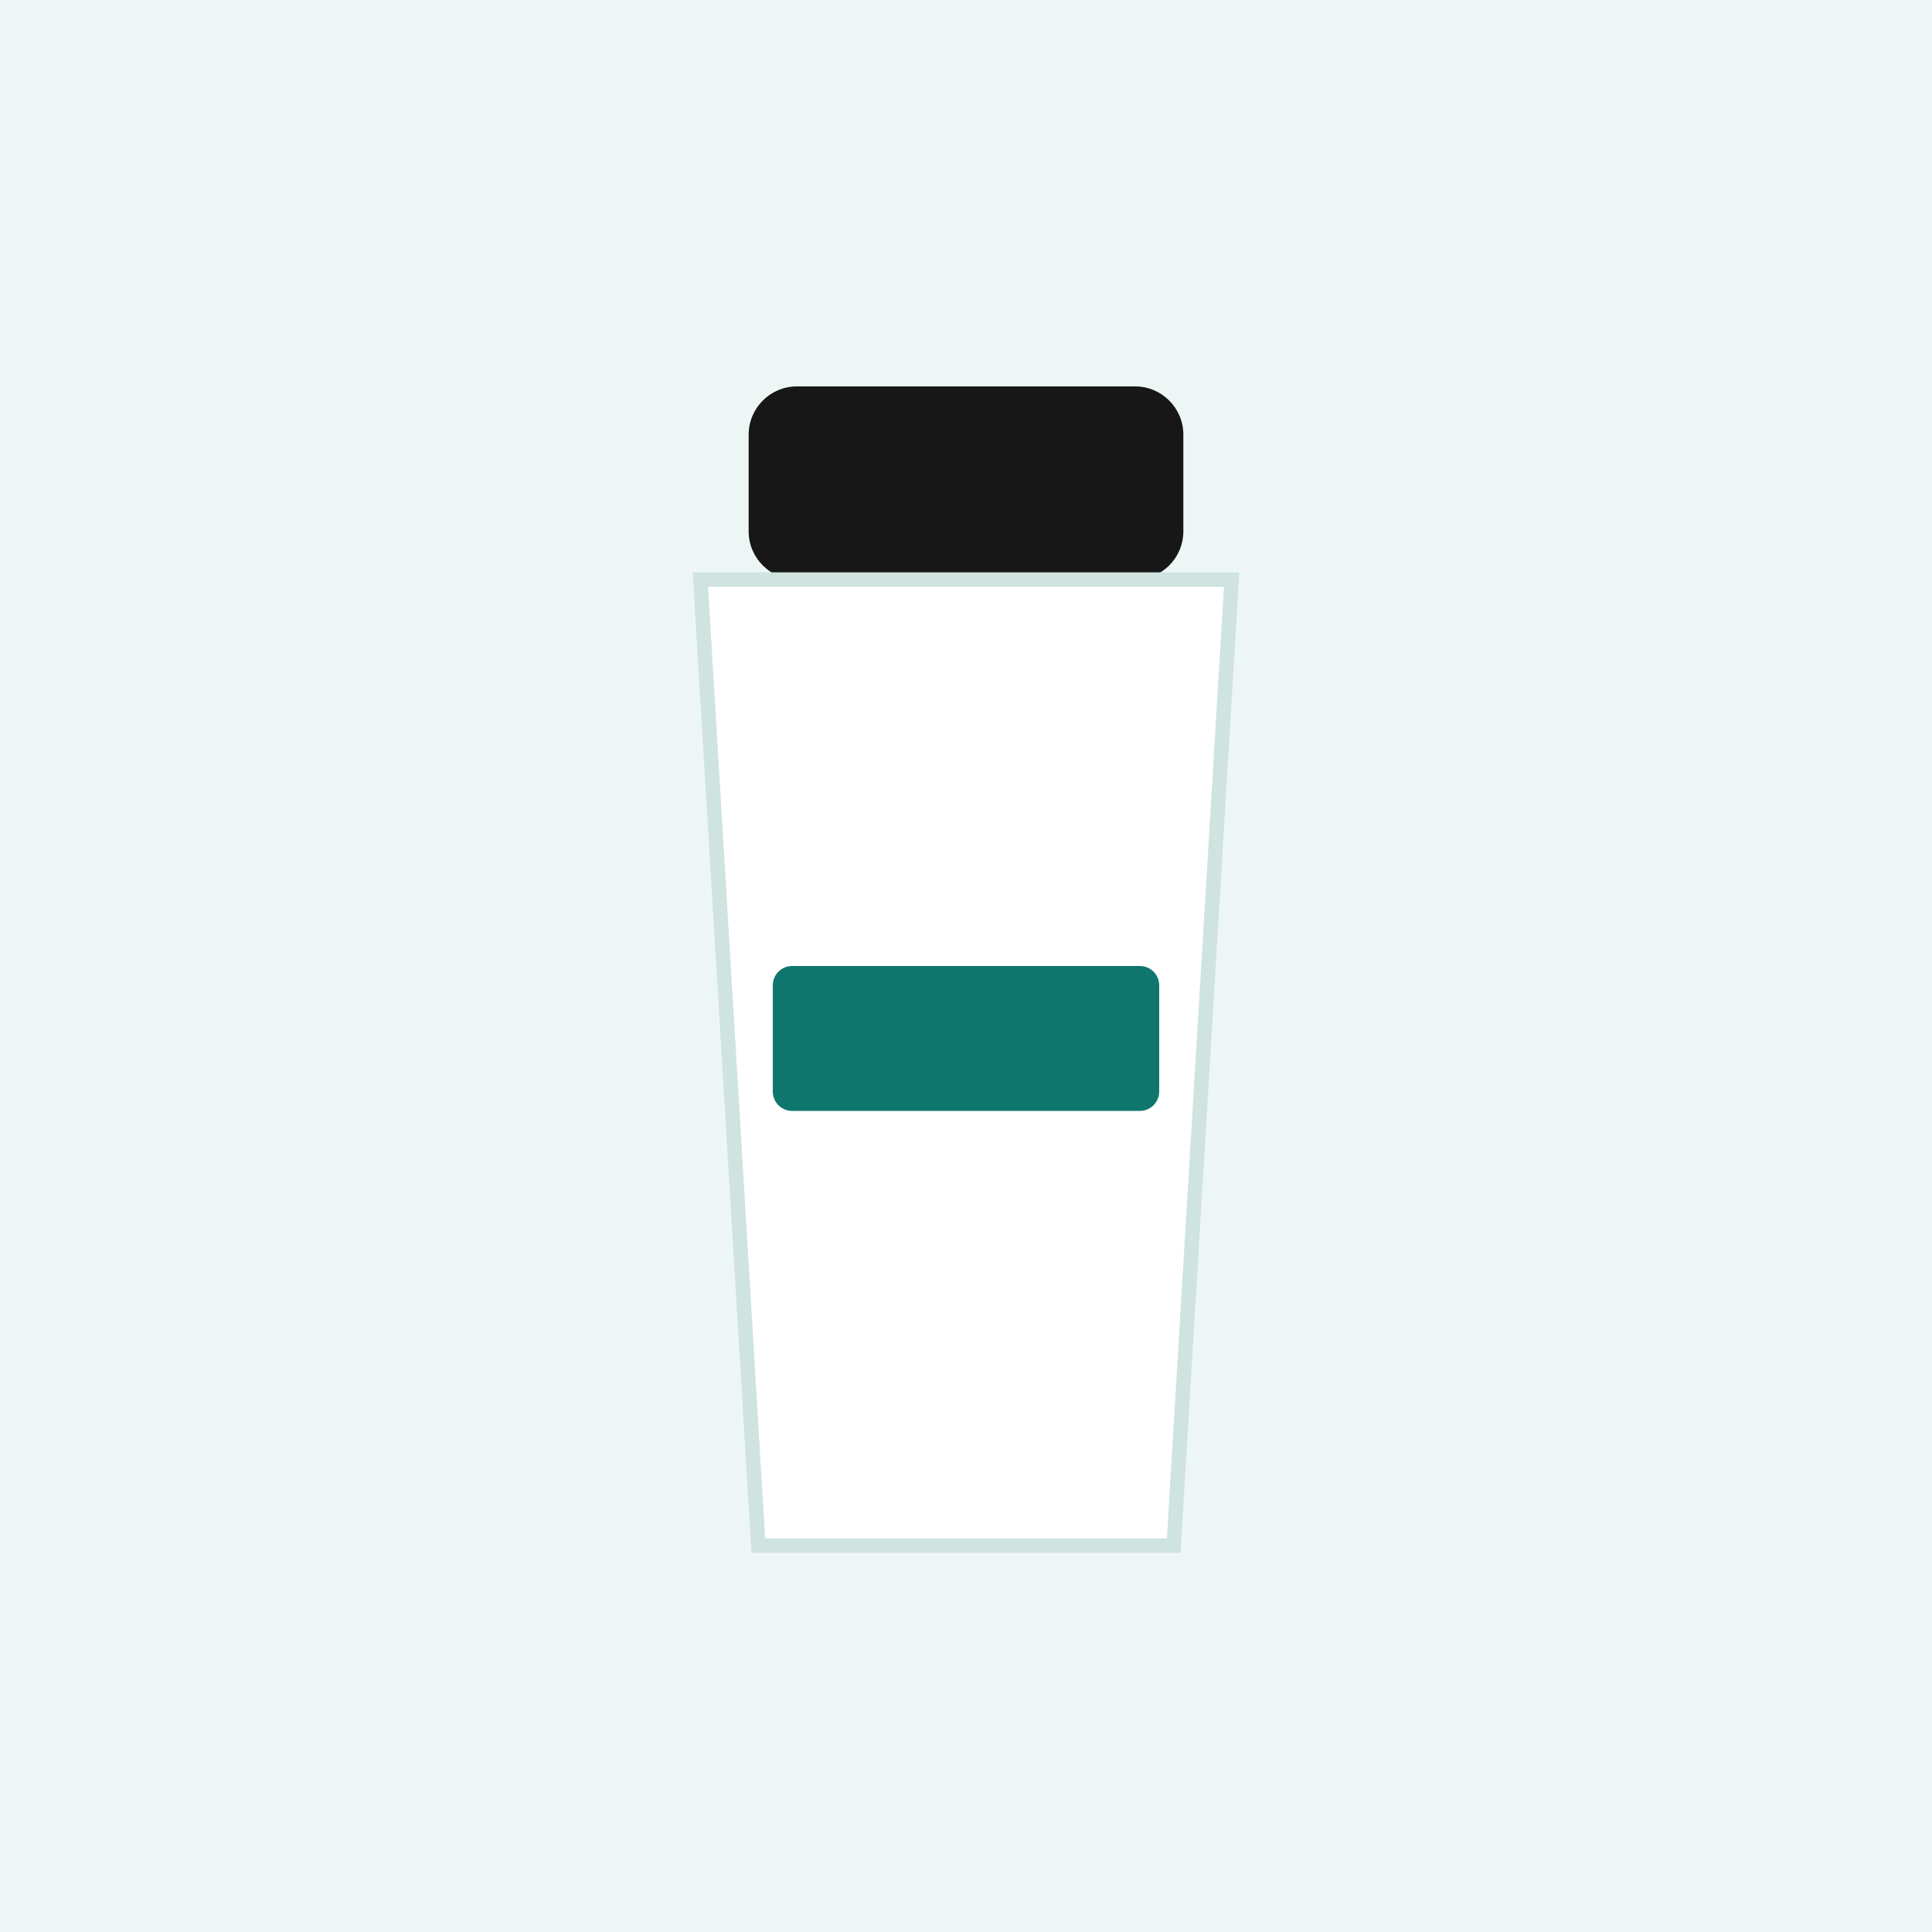
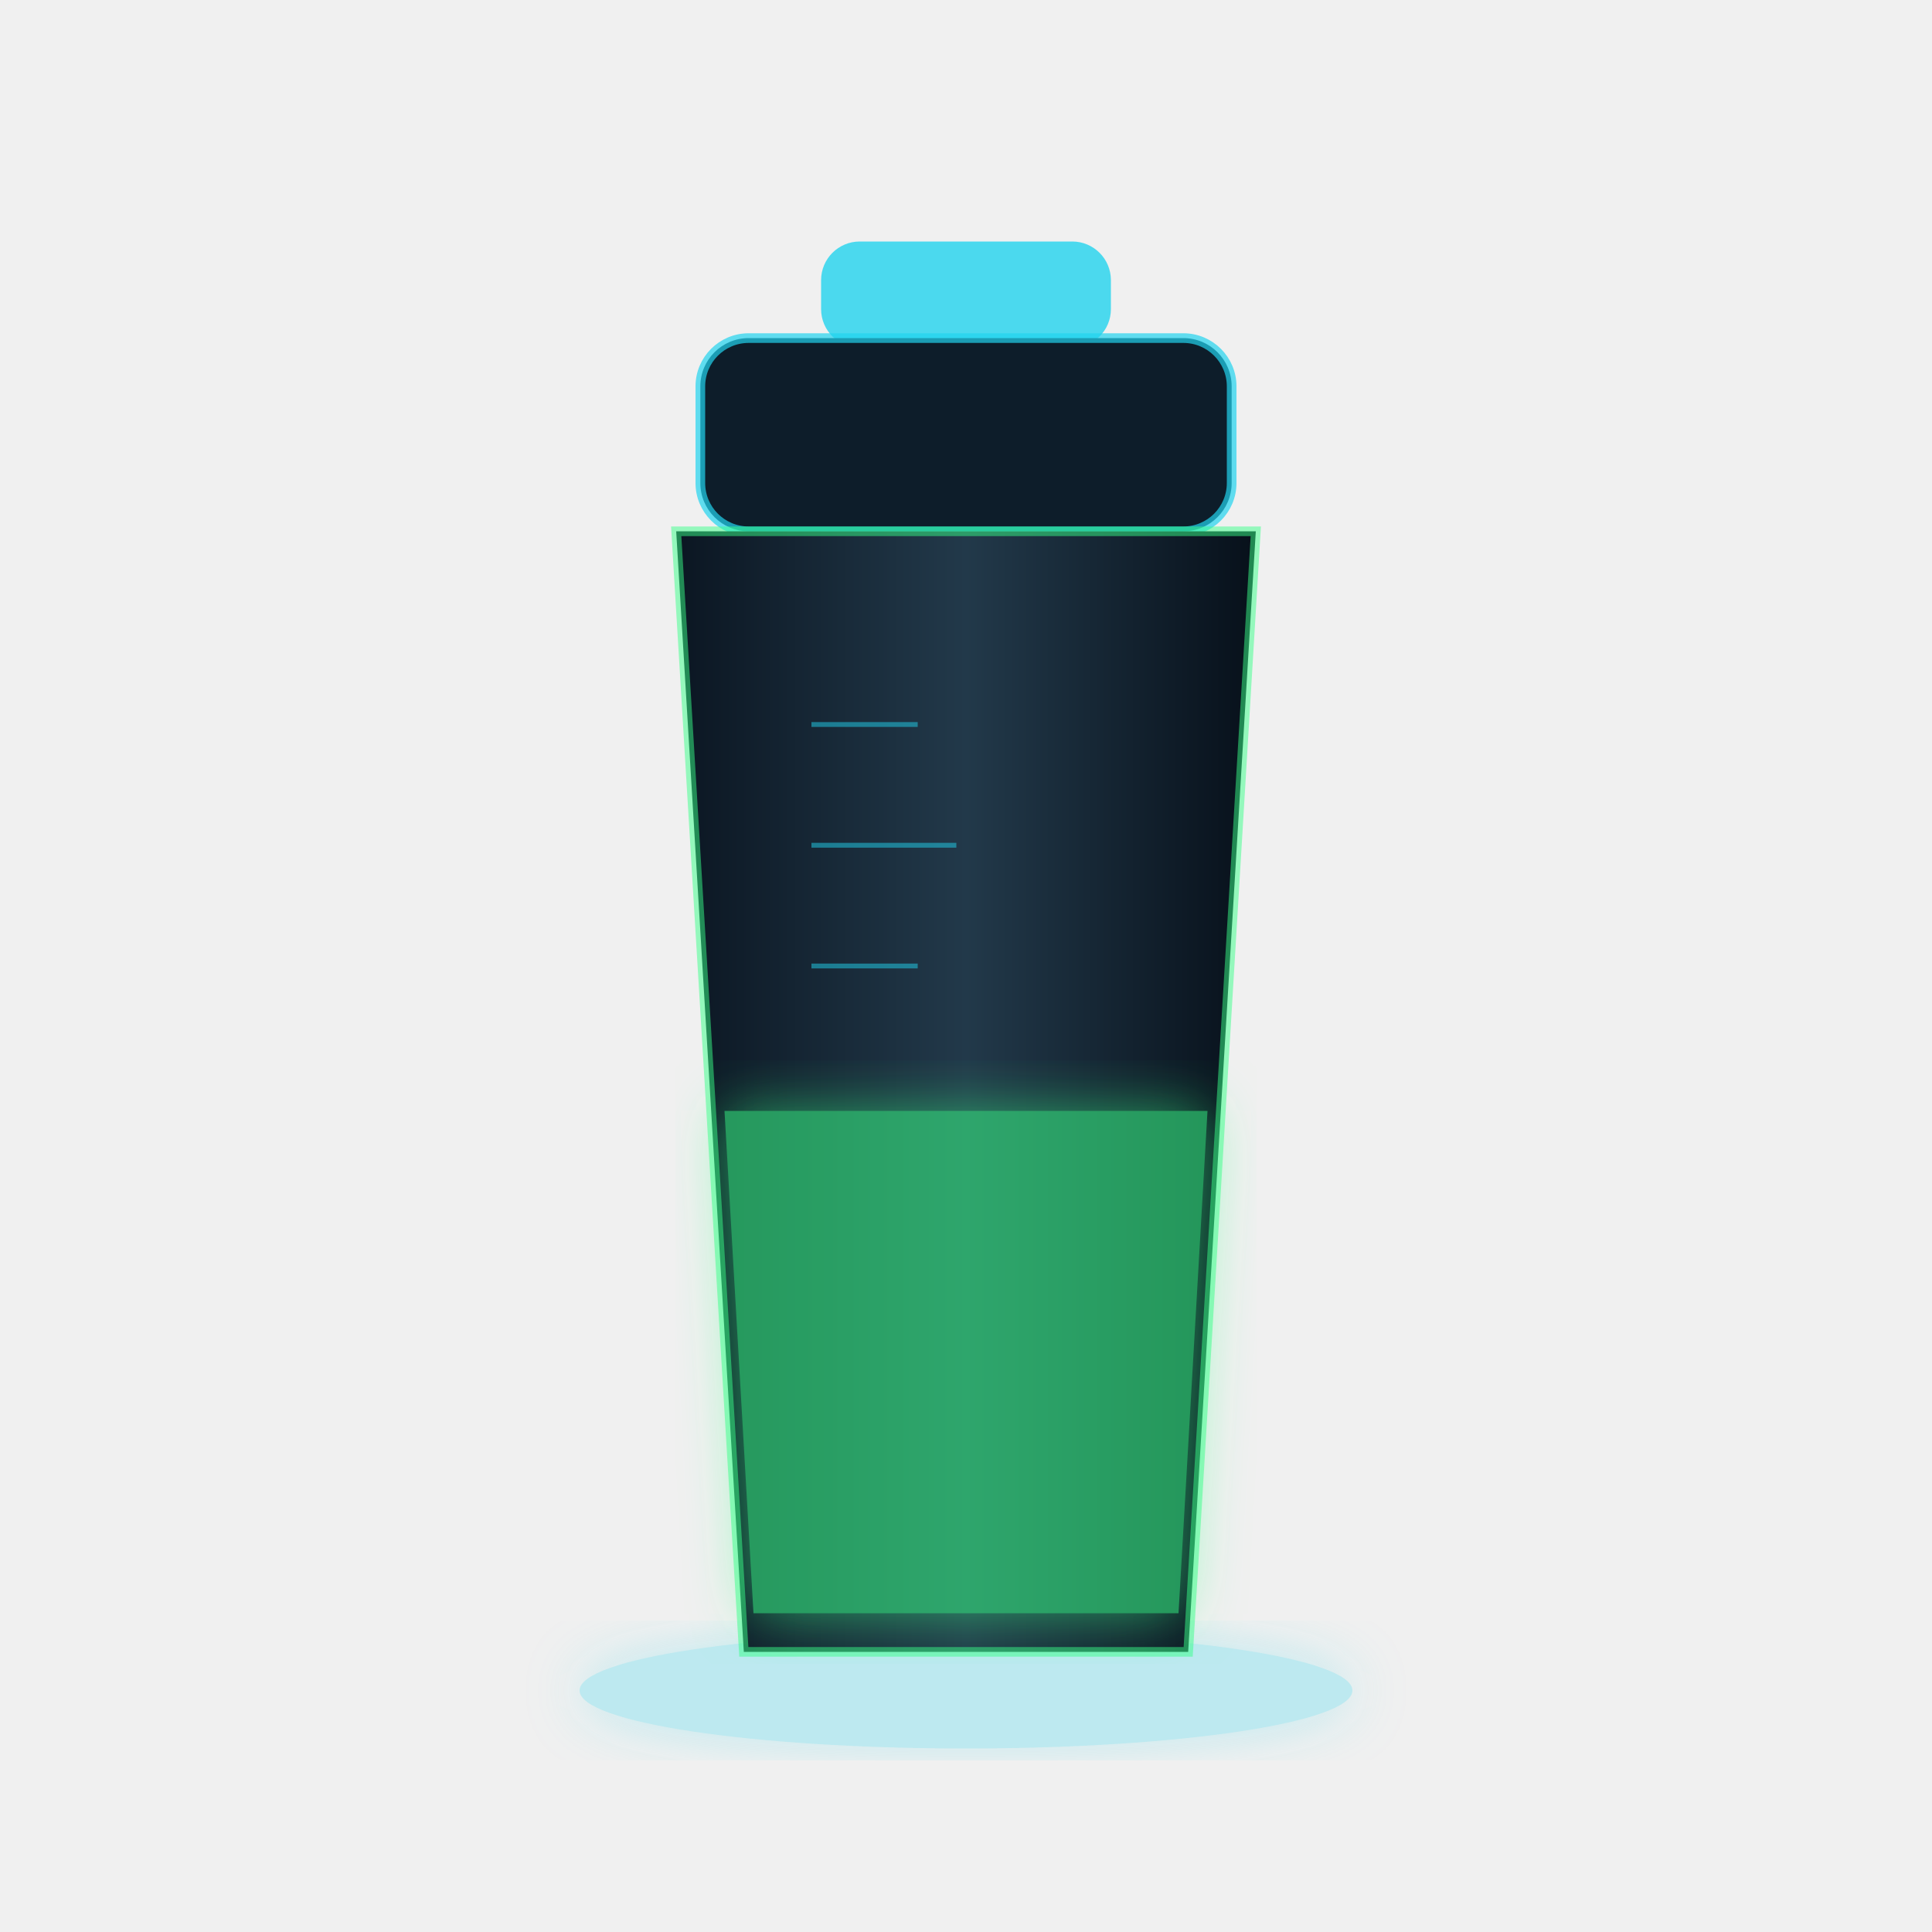
<svg xmlns="http://www.w3.org/2000/svg" viewBox="0 0 400 400">
-   <rect width="400" height="400" fill="#eef6f5" />
-   <rect x="155" y="80" width="90" height="40" rx="10" fill="#171717" />
-   <path d="M145 120h110l-12 200h-86z" fill="#ffffff" stroke="#cfe3e0" stroke-width="3" />
-   <rect x="160" y="200" width="80" height="30" rx="4" fill="#0f766e" />
+   <defs>
+     <linearGradient id="b" x1="0" x2="1">
+       <stop offset="0" stop-color="#0b1622" />
+       <stop offset=".5" stop-color="#22394a" />
+       <stop offset="1" stop-color="#07101a" />
+     </linearGradient>
+     <filter id="g">
+       <feGaussianBlur stdDeviation="6" result="x" />
+       <feMerge>
+         <feMergeNode in="x" />
+         <feMergeNode in="SourceGraphic" />
+       </feMerge>
+     </filter>
+   </defs>
+   <ellipse cx="200" cy="350" rx="80" ry="12" fill="#22d3ee" opacity=".25" filter="url(#g)" />
+   <rect x="170" y="50" width="60" height="22" rx="8" fill="#22d3ee" opacity=".8" />
+   <rect x="145" y="70" width="110" height="40" rx="10" fill="#0d1d2a" stroke="#22d3ee" stroke-opacity=".7" stroke-width="2" />
+   <path d="M140 110h120l-14 232h-92z" fill="url(#b)" stroke="#39ff88" stroke-opacity=".5" stroke-width="2" />
+   <path d="M150 230h100l-6 104h-88z" fill="#39ff88" opacity=".55" filter="url(#g)" />
+   <g stroke="#22d3ee" stroke-opacity=".5">
+     <path d="M168 150h22M168 175h30M168 200h22" />
+   </g>
</svg>
